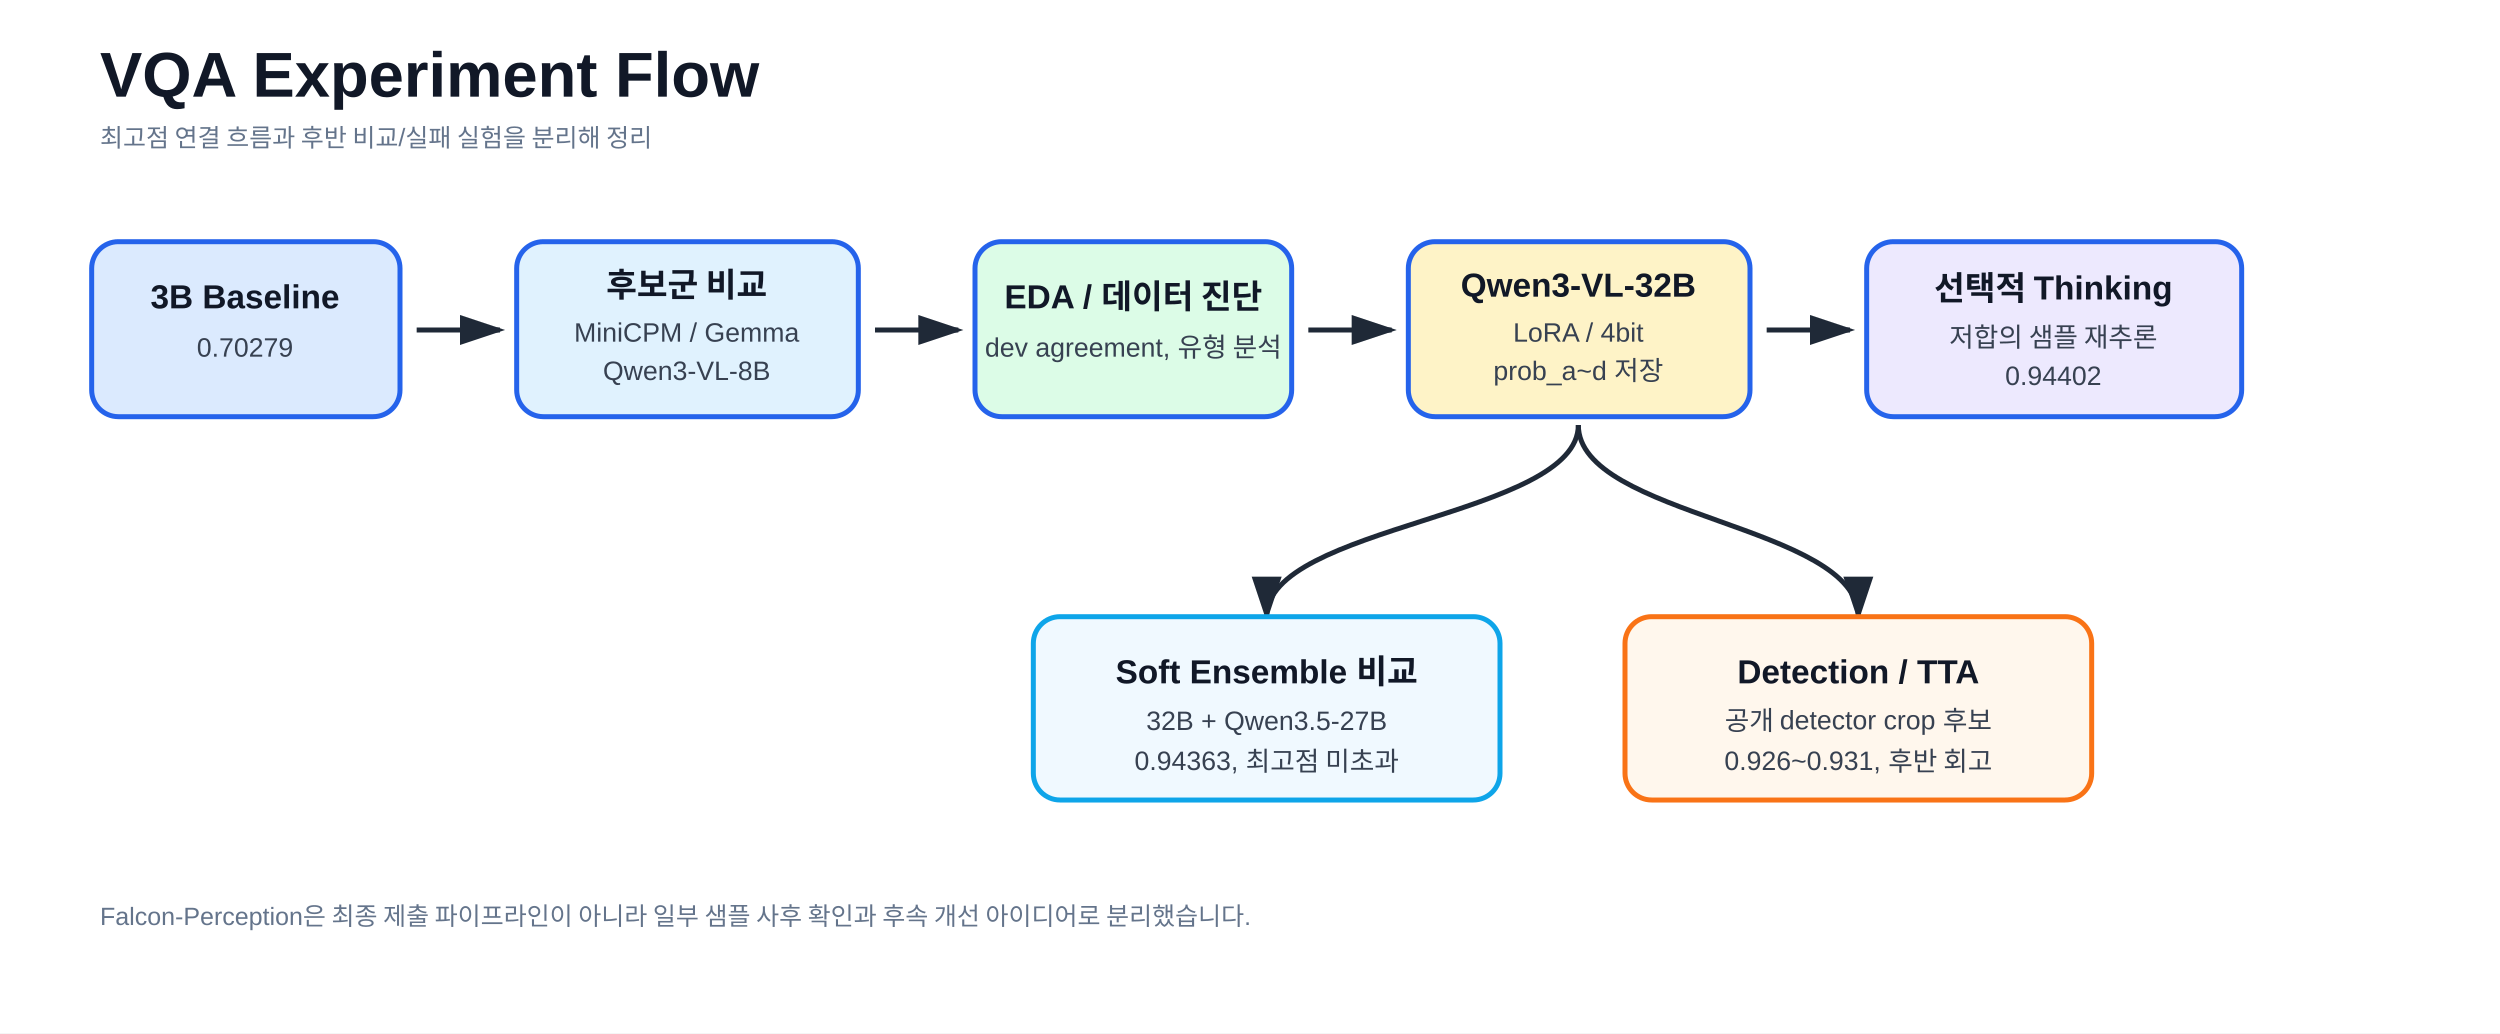
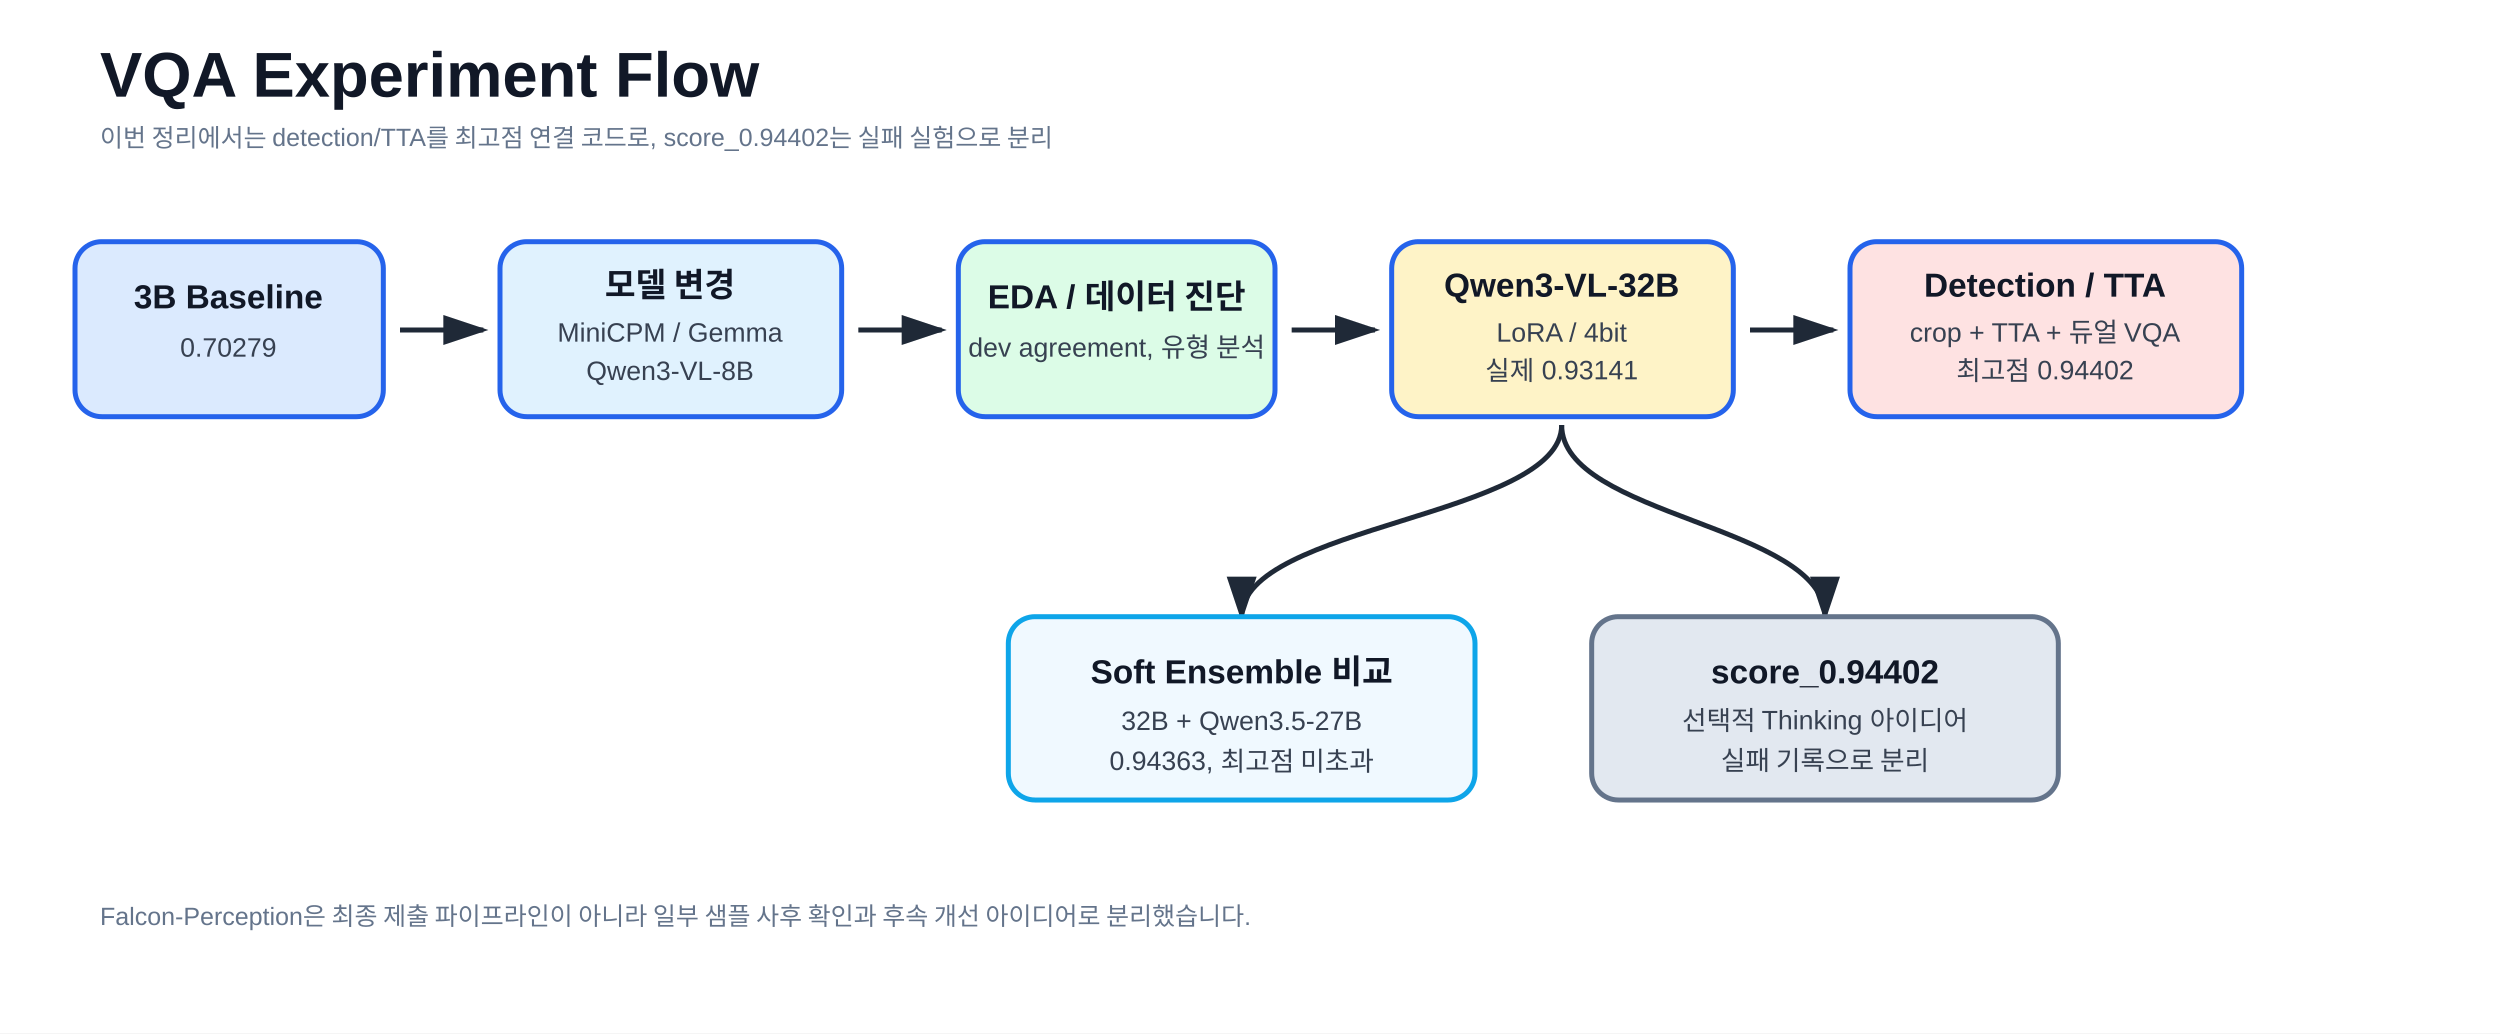
<svg xmlns="http://www.w3.org/2000/svg" width="1500" height="620" viewBox="0 0 1500 620">
  <rect width="1500" height="620" fill="#ffffff" />
  <defs>
    <marker id="arrow" markerWidth="10" markerHeight="10" refX="8" refY="3" orient="auto">
      <path d="M0,0 L0,6 L9,3 z" fill="#1f2937" />
    </marker>
    <style>
      .title{font:700 38px Arial,sans-serif;fill:#111827}.box{stroke:#2563eb;stroke-width:3}.text{font:600 20px Arial,sans-serif;fill:#111827}.small{font:16px Arial,sans-serif;fill:#374151}.note{font:15px Arial,sans-serif;fill:#64748b}.arrow{stroke:#1f2937;stroke-width:3;marker-end:url(#arrow)}
    </style>
  </defs>
  <text x="60" y="58" class="title">VQA Experiment Flow</text>
-   <text x="60" y="88" class="note">최고점 연결 흐름과 후반 비교/실패 실험을 분리해 정리</text>
+   <text x="60" y="88" class="note">이번 정리에서는 detection/TTA를 최고점 연결 코드로, score_0.94402는 실패 실험으로 분리</text>
  <g text-anchor="middle">
-     <rect x="55" y="145" width="185" height="105" rx="16" fill="#dbeafe" class="box" />
-     <text x="147" y="185" class="text">3B Baseline</text>
-     <text x="147" y="214" class="small">0.70279</text>
-     <line x1="250" y1="198" x2="300" y2="198" class="arrow" />
-     <rect x="310" y="145" width="205" height="105" rx="16" fill="#e0f2fe" class="box" />
-     <text x="412" y="178" class="text">후보군 비교</text>
-     <text x="412" y="205" class="small">MiniCPM / Gemma</text>
-     <text x="412" y="228" class="small">Qwen3-VL-8B</text>
-     <line x1="525" y1="198" x2="575" y2="198" class="arrow" />
-     <rect x="585" y="145" width="190" height="105" rx="16" fill="#dcfce7" class="box" />
-     <text x="680" y="185" class="text">EDA / 데이터 진단</text>
-     <text x="680" y="214" class="small">dev agreement, 유형 분석</text>
-     <line x1="785" y1="198" x2="835" y2="198" class="arrow" />
-     <rect x="845" y="145" width="205" height="105" rx="16" fill="#fef3c7" class="box" />
-     <text x="947" y="178" class="text">Qwen3-VL-32B</text>
-     <text x="947" y="205" class="small">LoRA / 4bit</text>
-     <text x="947" y="228" class="small">prob_a~d 저장</text>
-     <line x1="1060" y1="198" x2="1110" y2="198" class="arrow" />
-     <rect x="1120" y="145" width="225" height="105" rx="16" fill="#ede9fe" class="box" />
-     <text x="1232" y="180" class="text">선택적 Thinking</text>
-     <text x="1232" y="208" class="small">저합의 샘플 재추론</text>
-     <text x="1232" y="231" class="small">0.94402</text>
+     <rect x="45" y="145" width="185" height="105" rx="16" fill="#dbeafe" class="box" />
+     <text x="137" y="185" class="text">3B Baseline</text>
+     <text x="137" y="214" class="small">0.70279</text>
+     <line x1="240" y1="198" x2="290" y2="198" class="arrow" />
+     <rect x="300" y="145" width="205" height="105" rx="16" fill="#e0f2fe" class="box" />
+     <text x="402" y="178" class="text">모델 변경</text>
+     <text x="402" y="205" class="small">MiniCPM / Gemma</text>
+     <text x="402" y="228" class="small">Qwen3-VL-8B</text>
+     <line x1="515" y1="198" x2="565" y2="198" class="arrow" />
+     <rect x="575" y="145" width="190" height="105" rx="16" fill="#dcfce7" class="box" />
+     <text x="670" y="185" class="text">EDA / 데이터 진단</text>
+     <text x="670" y="214" class="small">dev agreement, 유형 분석</text>
+     <line x1="775" y1="198" x2="825" y2="198" class="arrow" />
+     <rect x="835" y="145" width="205" height="105" rx="16" fill="#fef3c7" class="box" />
+     <text x="937" y="178" class="text">Qwen3-VL-32B</text>
+     <text x="937" y="205" class="small">LoRA / 4bit</text>
+     <text x="937" y="228" class="small">실제 0.93141</text>
+     <line x1="1050" y1="198" x2="1100" y2="198" class="arrow" />
+     <rect x="1110" y="145" width="235" height="105" rx="16" fill="#fee2e2" class="box" />
+     <text x="1227" y="178" class="text">Detection / TTA</text>
+     <text x="1227" y="205" class="small">crop + TTA + 듀얼 VQA</text>
+     <text x="1227" y="228" class="small">최고점 0.94402</text>
  </g>
-   <path d="M 947 255 C 947 310, 760 315, 760 370" fill="none" class="arrow" />
-   <path d="M 947 255 C 947 310, 1115 315, 1115 370" fill="none" class="arrow" />
+   <path d="M 937 255 C 937 310, 745 315, 745 370" fill="none" class="arrow" />
+   <path d="M 937 255 C 937 310, 1095 315, 1095 370" fill="none" class="arrow" />
  <g text-anchor="middle">
-     <rect x="620" y="370" width="280" height="110" rx="16" fill="#f0f9ff" stroke="#0ea5e9" stroke-width="3" />
-     <text x="760" y="410" class="text">Soft Ensemble 비교</text>
-     <text x="760" y="438" class="small">32B + Qwen3.5-27B</text>
-     <text x="760" y="462" class="small">0.94363, 최고점 미초과</text>
-     <rect x="975" y="370" width="280" height="110" rx="16" fill="#fff7ed" stroke="#f97316" stroke-width="3" />
-     <text x="1115" y="410" class="text">Detection / TTA</text>
-     <text x="1115" y="438" class="small">공개 detector crop 후보</text>
-     <text x="1115" y="462" class="small">0.926~0.931, 후반 회고</text>
+     <rect x="605" y="370" width="280" height="110" rx="16" fill="#f0f9ff" stroke="#0ea5e9" stroke-width="3" />
+     <text x="745" y="410" class="text">Soft Ensemble 비교</text>
+     <text x="745" y="438" class="small">32B + Qwen3.5-27B</text>
+     <text x="745" y="462" class="small">0.94363, 최고점 미초과</text>
+     <rect x="955" y="370" width="280" height="110" rx="16" fill="#e2e8f0" stroke="#64748b" stroke-width="3" />
+     <text x="1095" y="410" class="text">score_0.94402</text>
+     <text x="1095" y="438" class="small">선택적 Thinking 아이디어</text>
+     <text x="1095" y="462" class="small">실패 기록으로 분리</text>
  </g>
  <text x="60" y="555" class="note">Falcon-Perception은 최종 제출 파이프라인이 아니라 일부 샘플 사후 확인과 후속 개선 아이디어로 분리했습니다.</text>
</svg>
